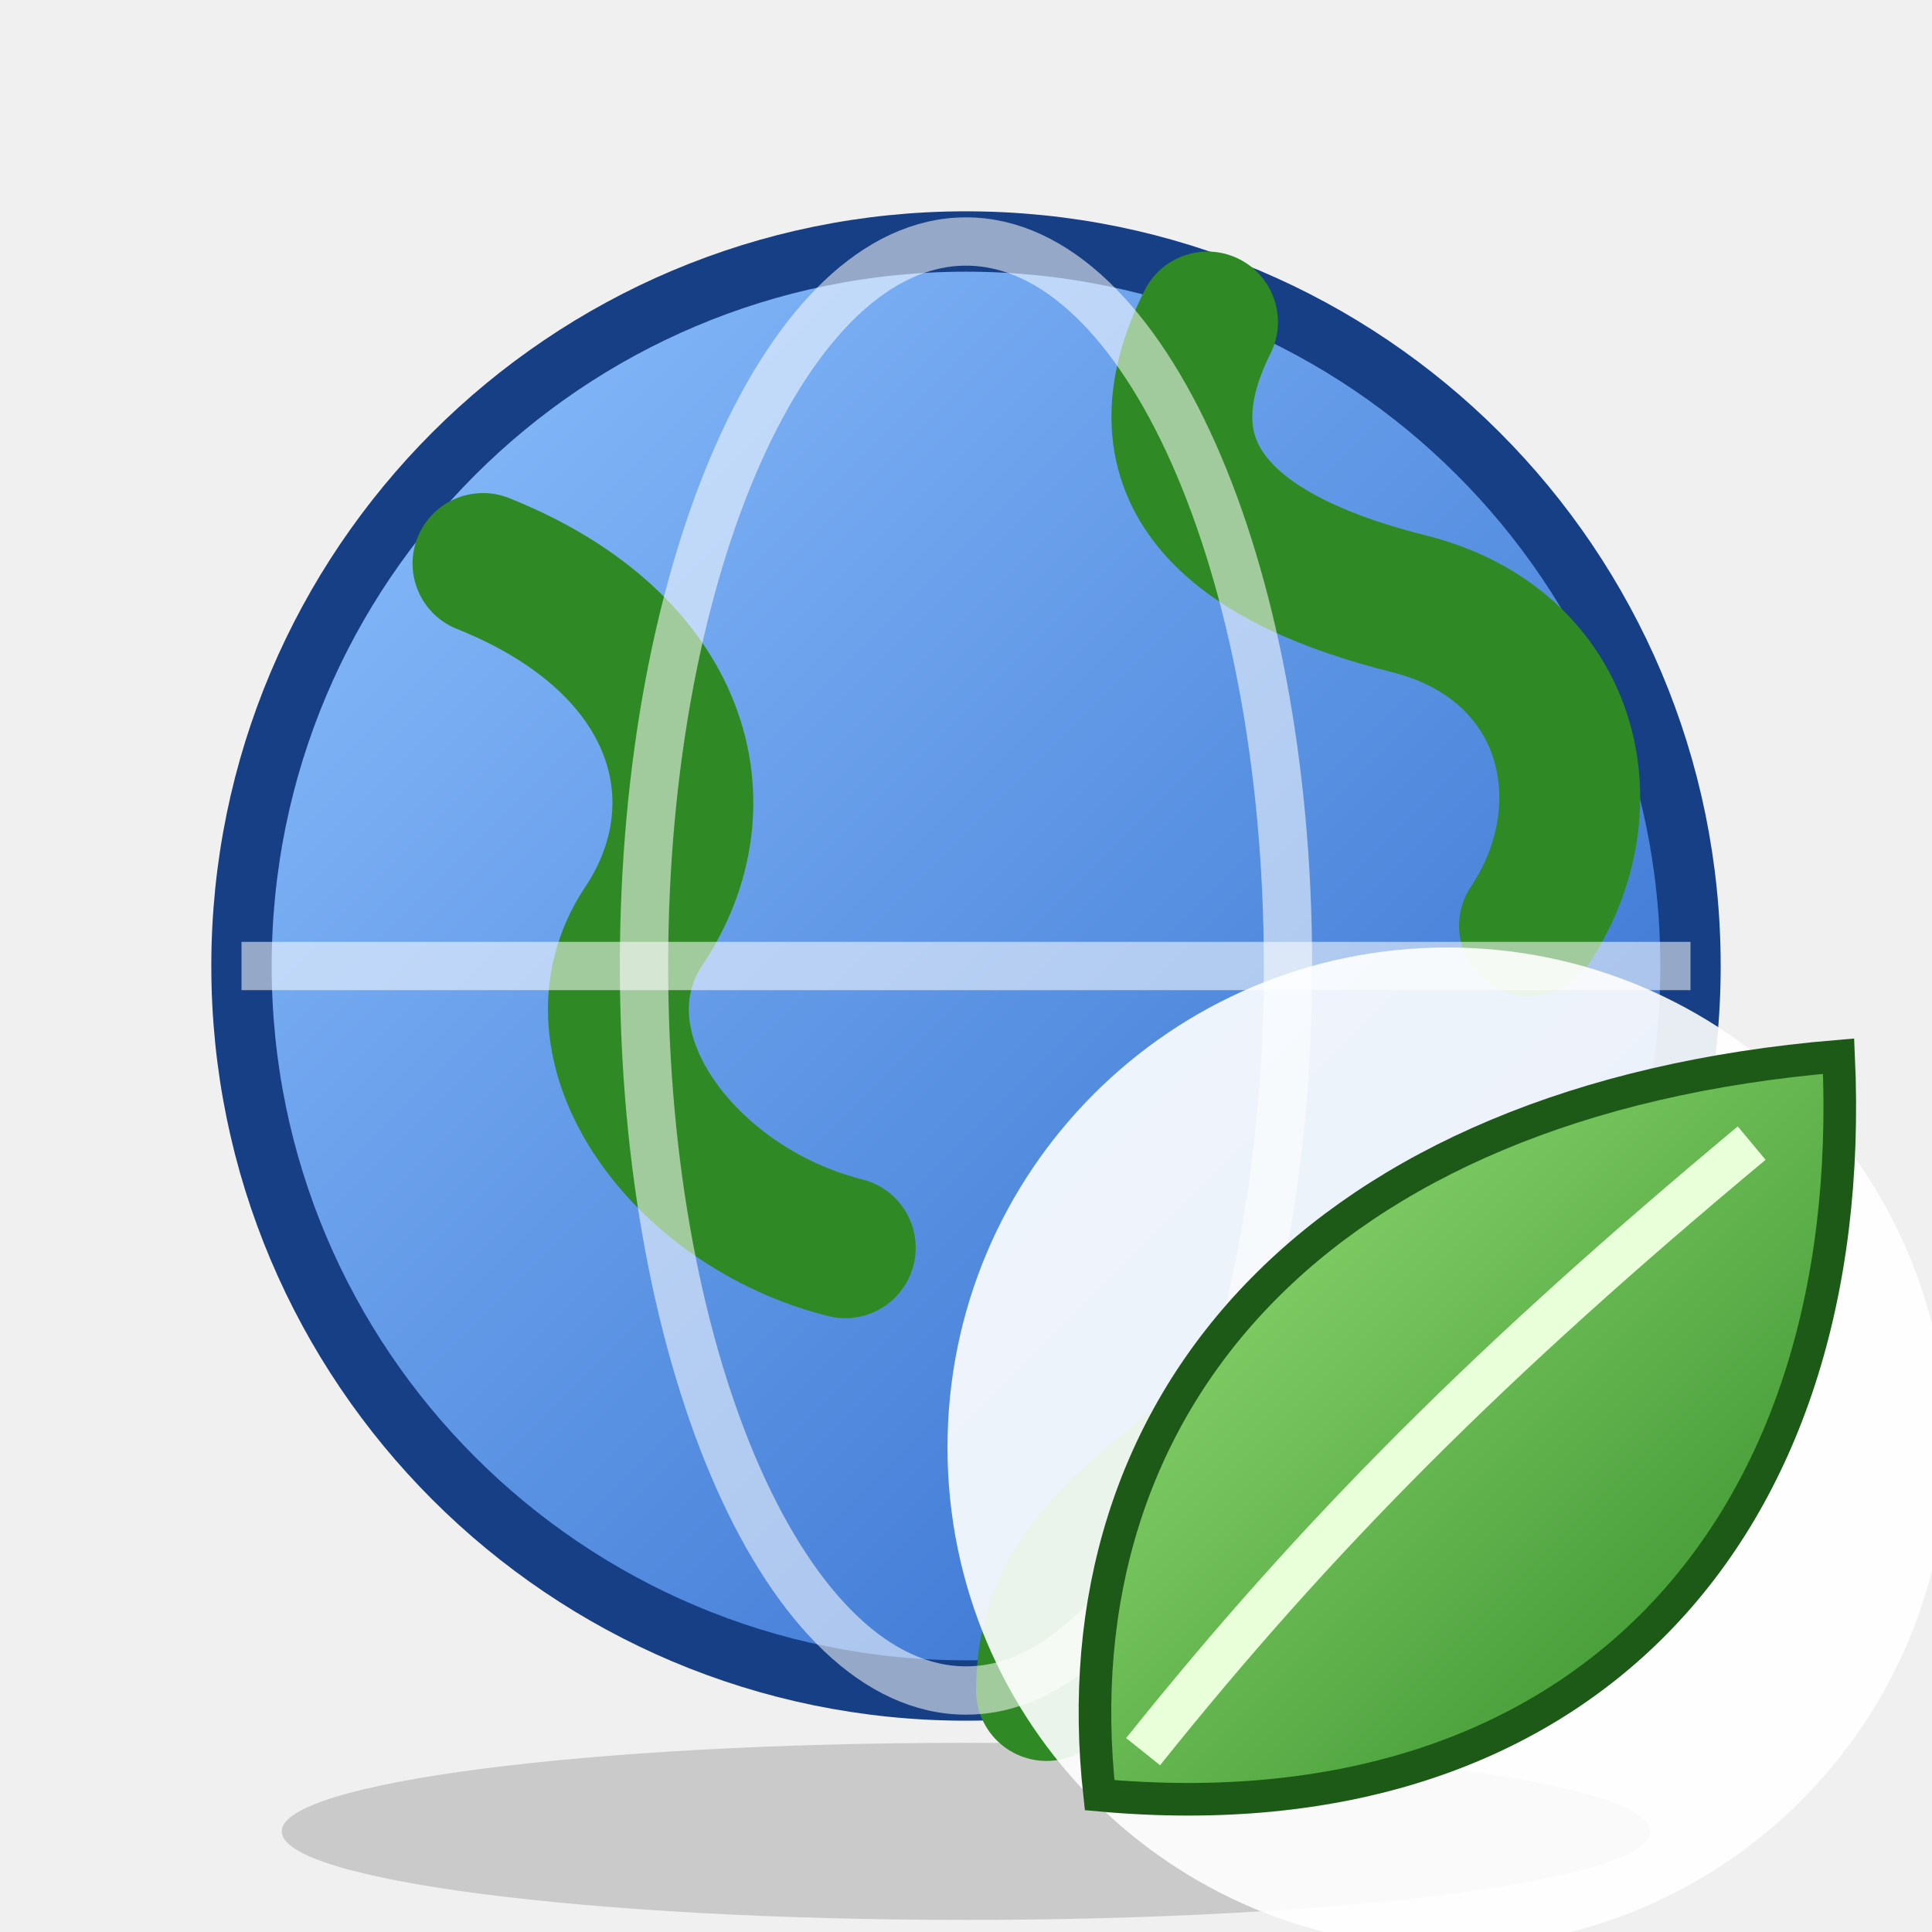
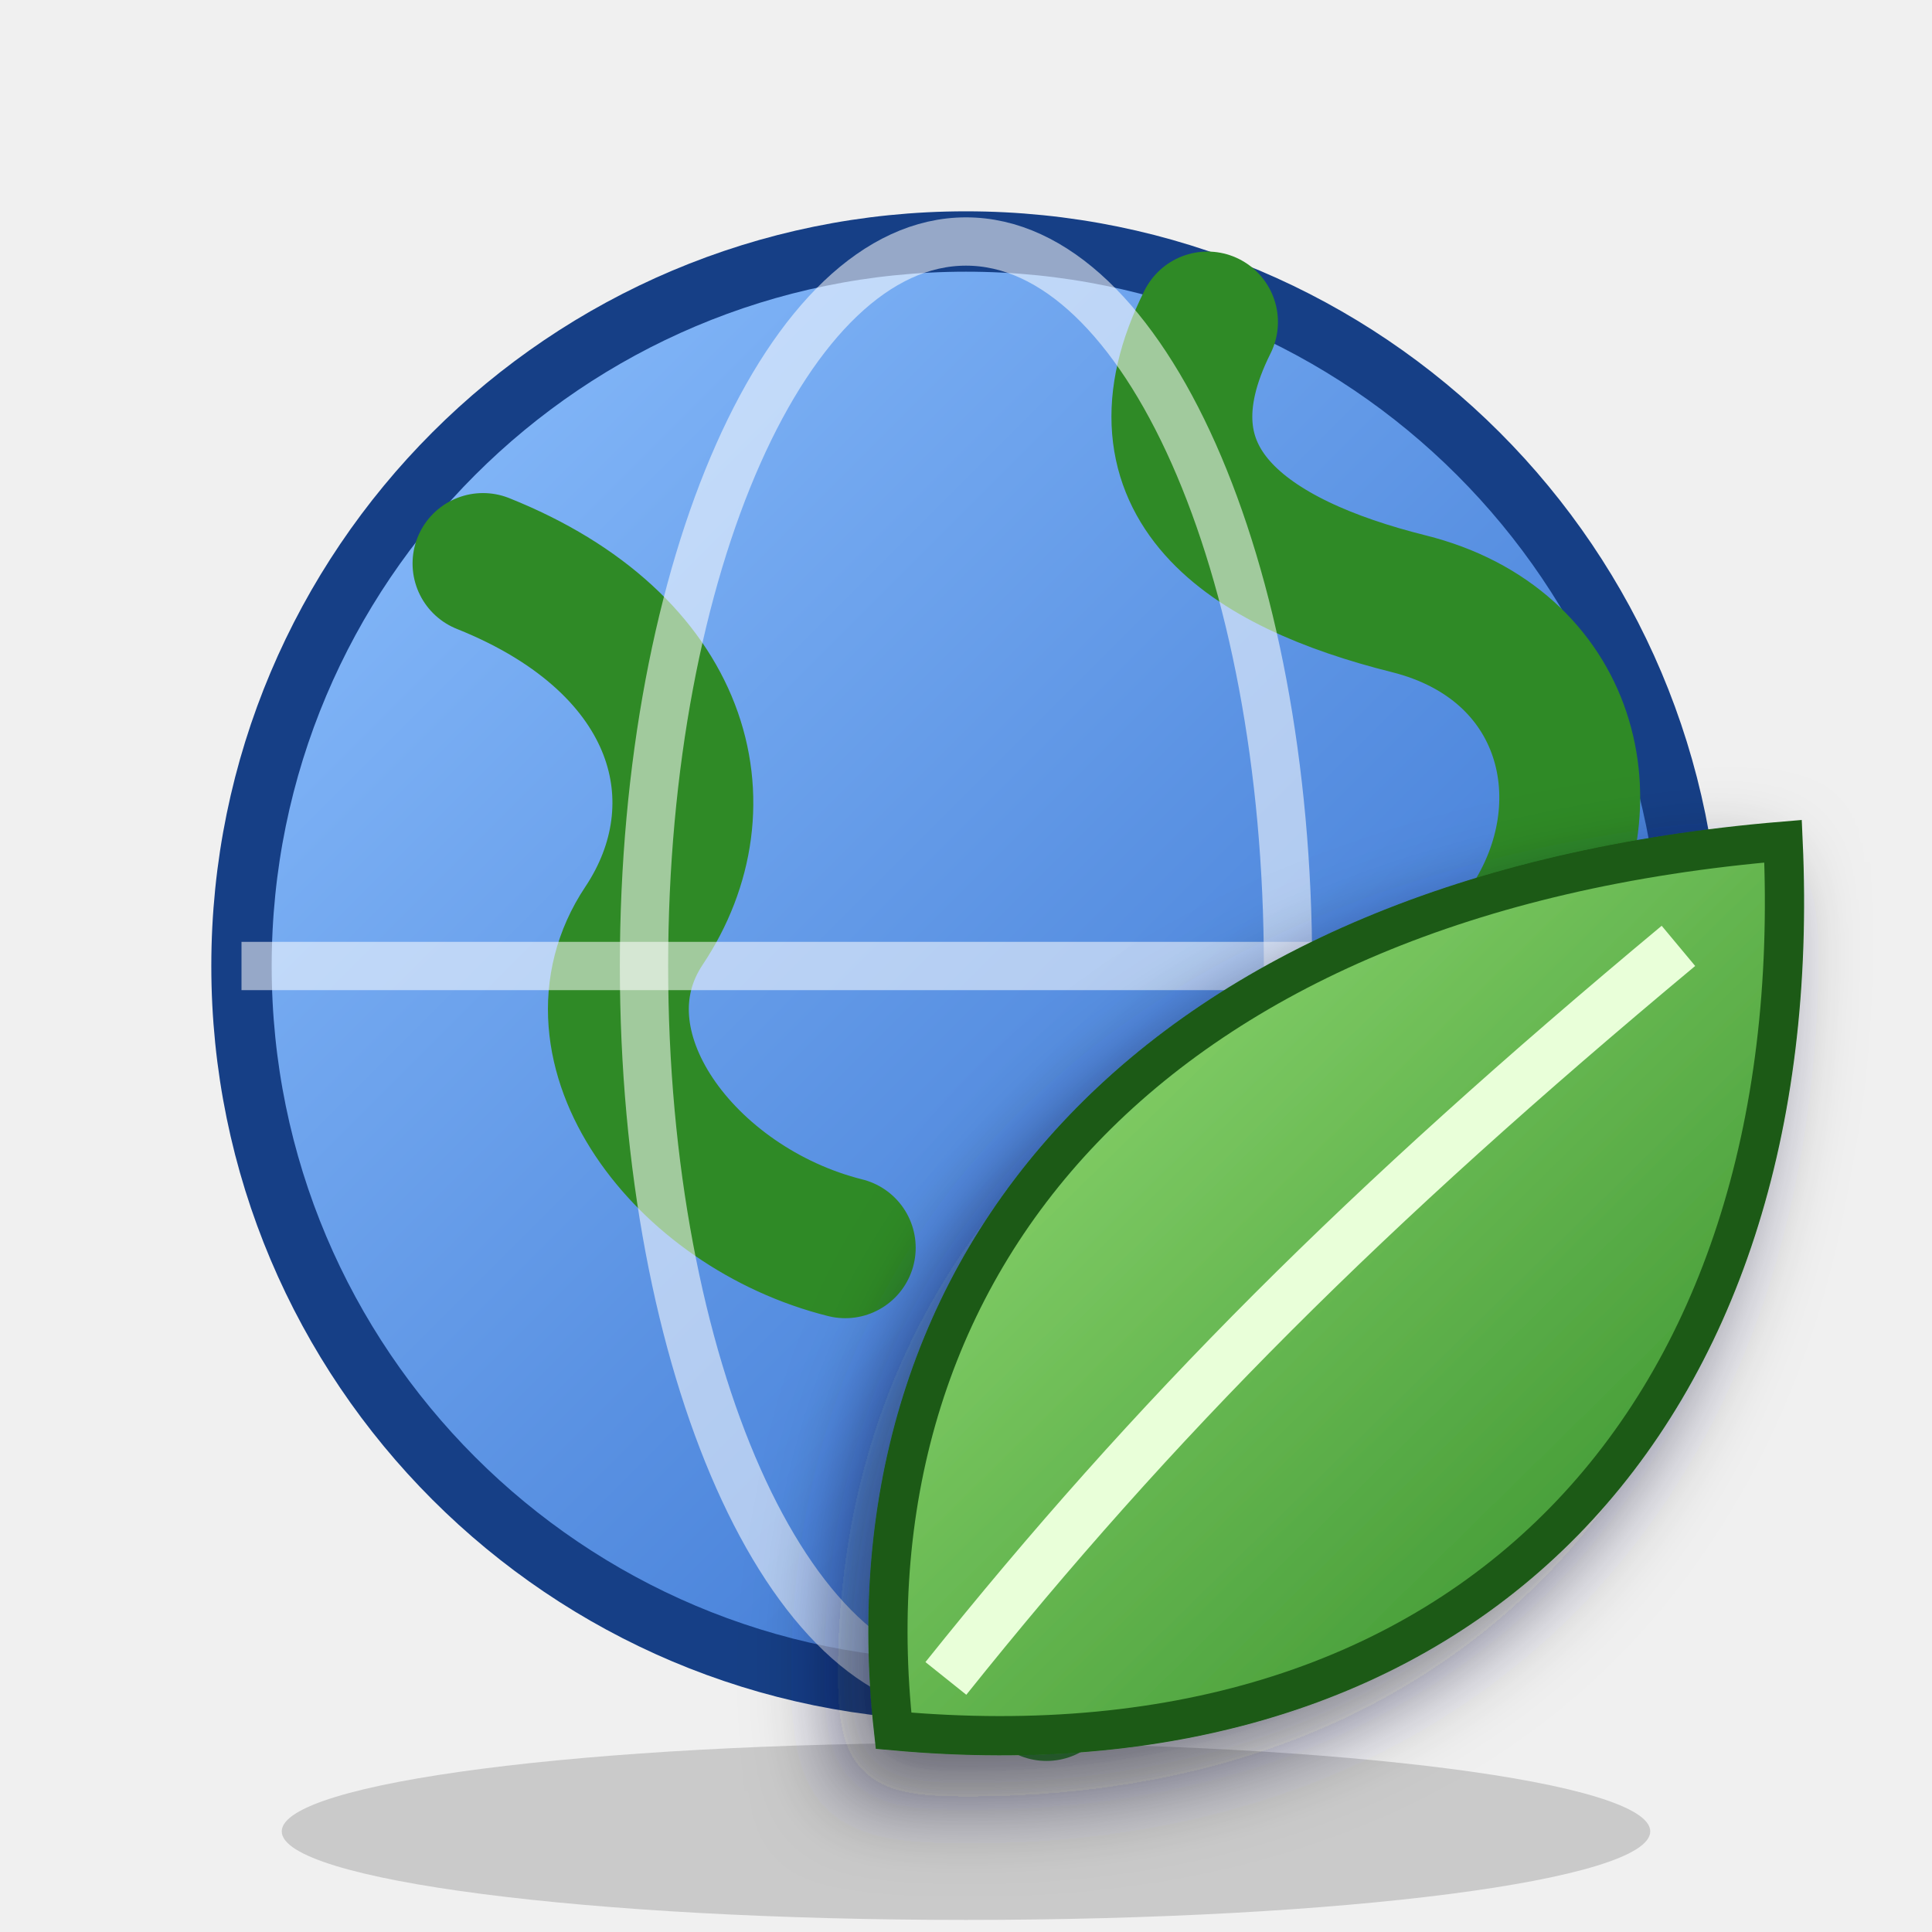
<svg xmlns="http://www.w3.org/2000/svg" viewBox="0 0 48 48" width="48" height="48" class="xp-ic" aria-hidden="true">
  <defs>
    <linearGradient id="i14g1" x1="0" y1="0" x2="1" y2="1">
      <stop offset="0" stop-color="#8fc2ff" />
      <stop offset="1" stop-color="#2a66c9" />
    </linearGradient>
+     <filter id="i14sh" x="-30%" y="-30%" width="160%" height="160%">
+       <feDropShadow dx="-1.2" dy="1.6" stdDeviation="1.6" flood-color="#0b1a33" flood-opacity=".55" />
+     </filter>
    <linearGradient id="i14g2" x1="0" y1="0" x2="1" y2="1">
      <stop offset="0" stop-color="#9be27a" />
      <stop offset="1" stop-color="#2f8a26" />
    </linearGradient>
  </defs>
  <ellipse cx="24" cy="45.5" rx="17" ry="2.2" fill="#000" opacity=".16" />
  <circle cx="24" cy="24" r="18" fill="url(#i14g1)" stroke="#163f86" stroke-width="1.5" />
  <path d="M12 14c5 2 6 6 4 9s1 7 5 8M30 8c-2 4 1 6 5 7s5 5 3 8M26 42c0-4 4-5 6-8" fill="none" stroke="#2f8a26" stroke-width="3.5" stroke-linecap="round" />
  <ellipse cx="24" cy="24" rx="8" ry="18" fill="none" stroke="#fff" stroke-opacity=".55" stroke-width="1.2" />
  <path d="M6 24h36" stroke="#fff" stroke-opacity=".55" stroke-width="1.2" />
-   <g transform="translate(23 23) scale(.54)">
-     <circle cx="24" cy="24" r="23" fill="#fff" opacity=".9" />
+   <g transform="translate(17 17) scale(.65)" filter="url(#i14sh)">
    <path d="M8 40C6 22 18 8 42 6c1 22-12 36-34 34z" fill="url(#i14g2)" stroke="#1d5a17" stroke-width="1.5" />
    <path d="M10 38C18 28 26 20 38 10" stroke="#e9ffd9" stroke-width="2" fill="none" />
  </g>
</svg>
